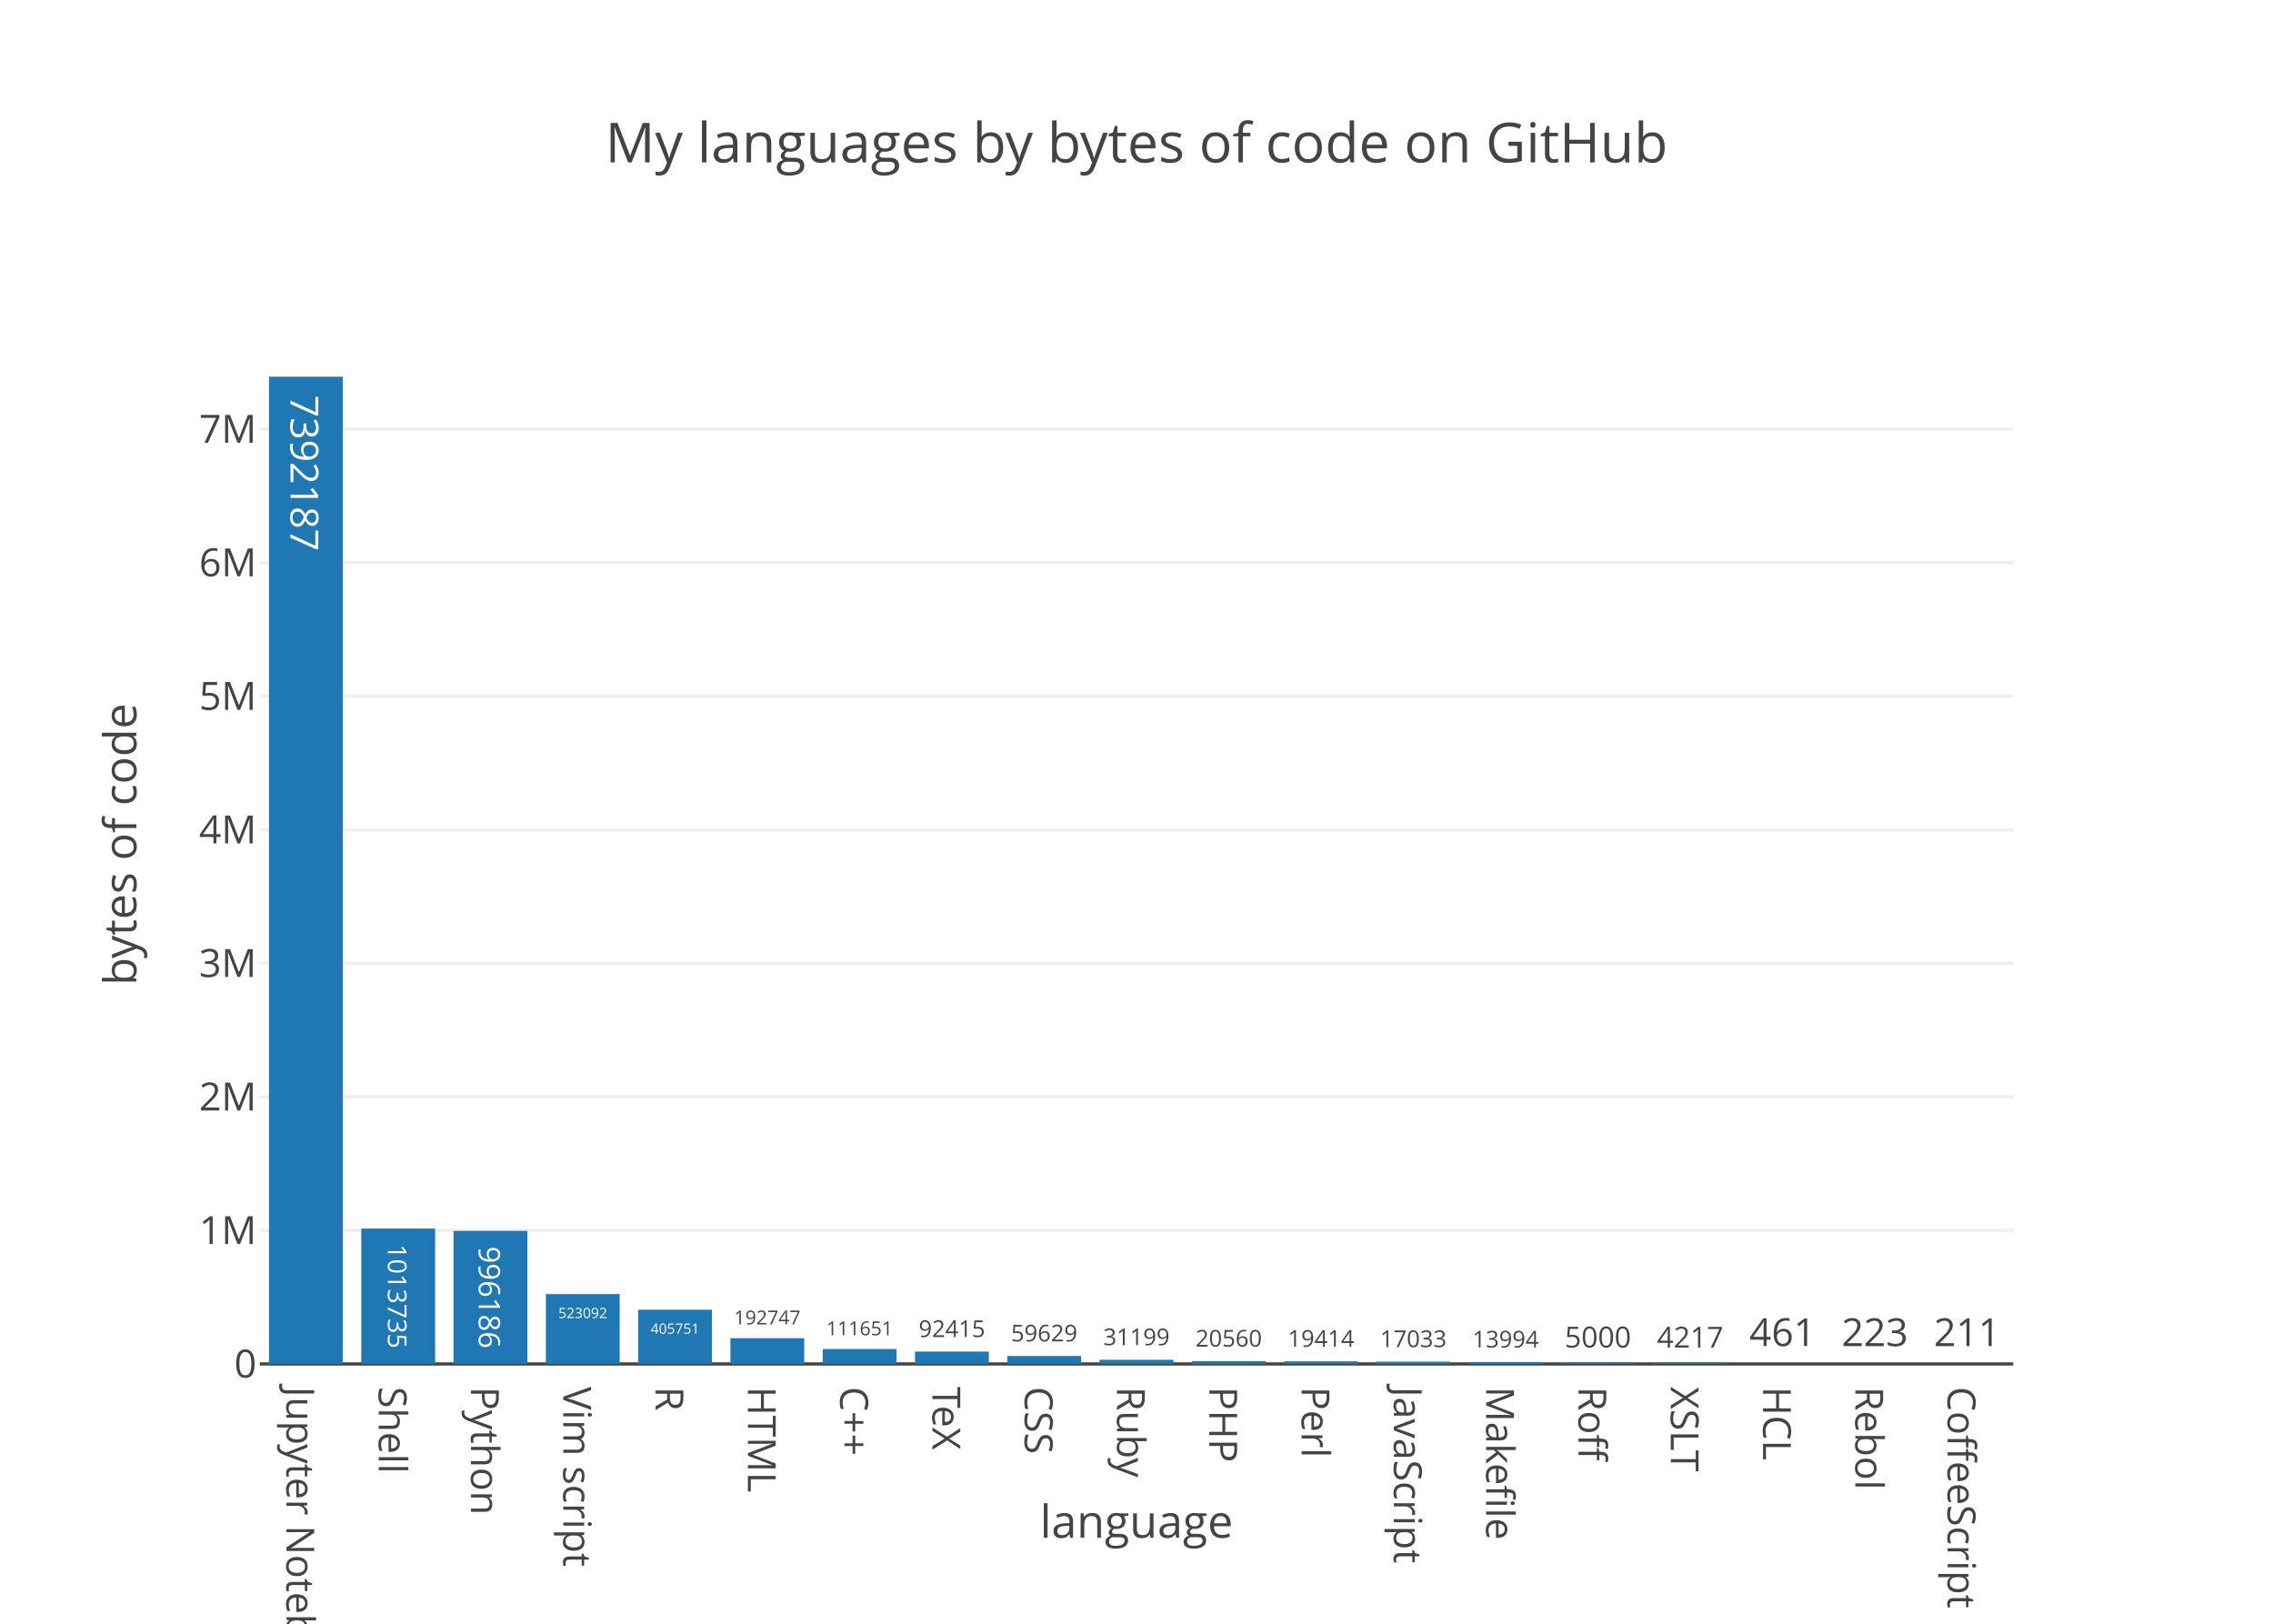
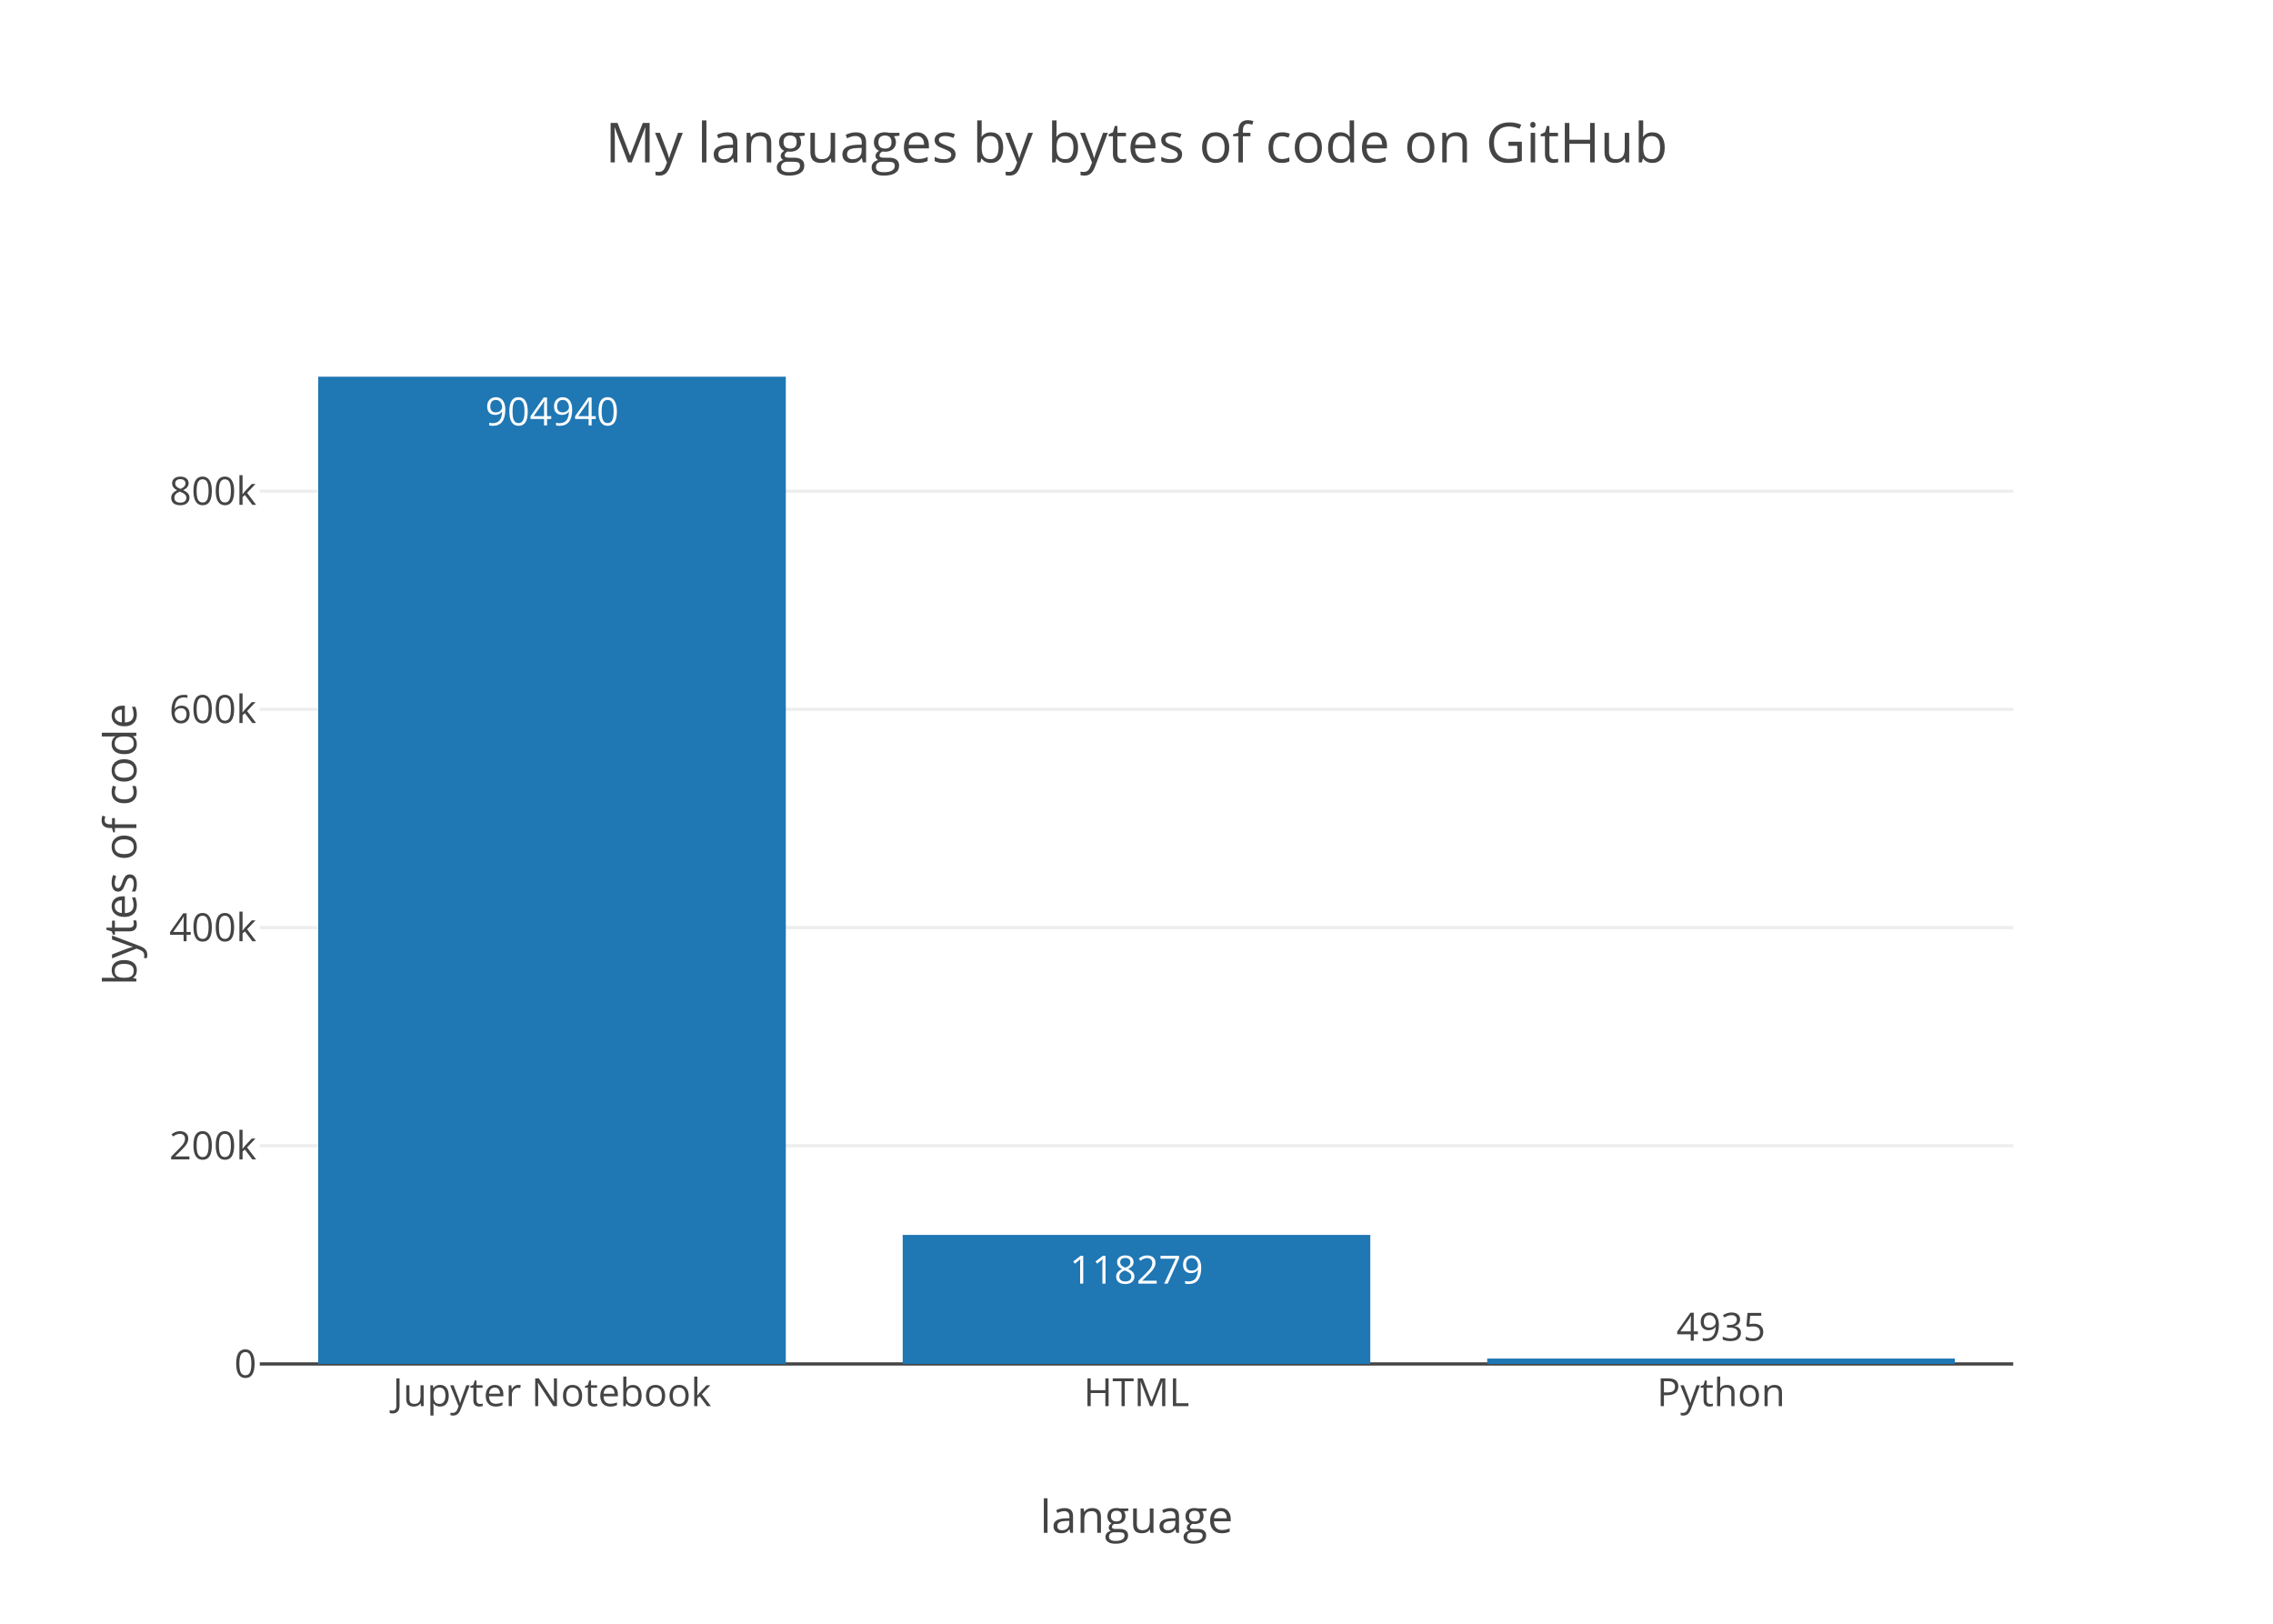
<svg xmlns="http://www.w3.org/2000/svg" class="main-svg" width="700" height="500" viewBox="0 0 700 500">
  <rect x="0" y="0" width="700" height="500" style="fill: rgb(255, 255, 255); fill-opacity: 1;" />
-   <defs id="defs-edd738">
+   <defs id="defs-8bdf5d">
    <g class="clips">
-       <clipPath id="clipedd738xyplot" class="plotclip">
+       <clipPath id="clip8bdf5dxyplot" class="plotclip">
        <rect width="540" height="320" />
      </clipPath>
-       <clipPath class="axesclip" id="clipedd738x">
+       <clipPath class="axesclip" id="clip8bdf5dx">
        <rect x="80" y="0" width="540" height="500" />
      </clipPath>
-       <clipPath class="axesclip" id="clipedd738y">
+       <clipPath class="axesclip" id="clip8bdf5dy">
        <rect x="0" y="100" width="700" height="320" />
      </clipPath>
-       <clipPath class="axesclip" id="clipedd738xy">
+       <clipPath class="axesclip" id="clip8bdf5dxy">
        <rect x="80" y="100" width="540" height="320" />
      </clipPath>
    </g>
    <g class="gradients" />
  </defs>
  <g class="bglayer" />
  <g class="layer-below">
    <g class="imagelayer" />
    <g class="shapelayer" />
  </g>
  <g class="cartesianlayer">
    <g class="subplot xy">
      <g class="layer-subplot">
        <g class="shapelayer" />
        <g class="imagelayer" />
      </g>
      <g class="gridlayer">
        <g class="x" />
        <g class="y">
-           <path class="ygrid crisp" transform="translate(0,378.88)" d="M80,0h540" style="stroke: rgb(238, 238, 238); stroke-opacity: 1; stroke-width: 1px;" />
-           <path class="ygrid crisp" transform="translate(0,337.75)" d="M80,0h540" style="stroke: rgb(238, 238, 238); stroke-opacity: 1; stroke-width: 1px;" />
-           <path class="ygrid crisp" transform="translate(0,296.63)" d="M80,0h540" style="stroke: rgb(238, 238, 238); stroke-opacity: 1; stroke-width: 1px;" />
-           <path class="ygrid crisp" transform="translate(0,255.5)" d="M80,0h540" style="stroke: rgb(238, 238, 238); stroke-opacity: 1; stroke-width: 1px;" />
-           <path class="ygrid crisp" transform="translate(0,214.38)" d="M80,0h540" style="stroke: rgb(238, 238, 238); stroke-opacity: 1; stroke-width: 1px;" />
-           <path class="ygrid crisp" transform="translate(0,173.25)" d="M80,0h540" style="stroke: rgb(238, 238, 238); stroke-opacity: 1; stroke-width: 1px;" />
-           <path class="ygrid crisp" transform="translate(0,132.13)" d="M80,0h540" style="stroke: rgb(238, 238, 238); stroke-opacity: 1; stroke-width: 1px;" />
+           <path class="ygrid crisp" transform="translate(0,352.81)" d="M80,0h540" style="stroke: rgb(238, 238, 238); stroke-opacity: 1; stroke-width: 1px;" />
+           <path class="ygrid crisp" transform="translate(0,285.63)" d="M80,0h540" style="stroke: rgb(238, 238, 238); stroke-opacity: 1; stroke-width: 1px;" />
+           <path class="ygrid crisp" transform="translate(0,218.44)" d="M80,0h540" style="stroke: rgb(238, 238, 238); stroke-opacity: 1; stroke-width: 1px;" />
+           <path class="ygrid crisp" transform="translate(0,151.25)" d="M80,0h540" style="stroke: rgb(238, 238, 238); stroke-opacity: 1; stroke-width: 1px;" />
        </g>
      </g>
      <g class="zerolinelayer">
        <path class="yzl zl crisp" transform="translate(0,420)" d="M80,0h540" style="stroke: rgb(68, 68, 68); stroke-opacity: 1; stroke-width: 1px;" />
      </g>
      <path class="xlines-below" />
      <path class="ylines-below" />
      <g class="overlines-below" />
      <g class="xaxislayer-below" />
      <g class="yaxislayer-below" />
      <g class="overaxes-below" />
-       <g class="plot" transform="translate(80, 100)" clip-path="url('#clipedd738xyplot')">
+       <g class="plot" transform="translate(80, 100)" clip-path="url('#clip8bdf5dxyplot')">
        <g class="barlayer mlayer">
          <g class="trace bars" style="opacity: 1;">
            <g class="points">
              <g class="point">
-                 <path d="M2.84,320V16H25.58V320Z" style="vector-effect: non-scaling-stroke; opacity: 1; stroke-width: 0px; fill: rgb(31, 119, 180); fill-opacity: 1;" />
-                 <text class="bartext bartext-inside" transform="translate(14.20219 50.44531)rotate(90 0.0078125 -4.75) " text-anchor="middle" data-notex="1" x="0" y="0" style="font-family: 'Open Sans', verdana, arial, sans-serif; font-size: 12px; fill: rgb(255, 255, 255); fill-opacity: 1; white-space: pre;">7392187</text>
+                 <path d="M18,320V16H162V320Z" style="vector-effect: non-scaling-stroke; opacity: 1; stroke-width: 0px; fill: rgb(31, 119, 180); fill-opacity: 1;" />
+                 <text class="bartext bartext-inside" transform="translate(89.99219 31)" text-anchor="middle" data-notex="1" x="0" y="0" style="font-family: 'Open Sans', verdana, arial, sans-serif; font-size: 12px; fill: rgb(255, 255, 255); fill-opacity: 1; white-space: pre;">904940</text>
              </g>
              <g class="point">
-                 <path d="M31.26,320V278.31H54V320Z" style="vector-effect: non-scaling-stroke; opacity: 1; stroke-width: 0px; fill: rgb(31, 119, 180); fill-opacity: 1;" />
-                 <text class="bartext bartext-inside" transform="translate(42.62478 302.3302)scale(0.6684694) rotate(90 0.0078125 -4.75) " text-anchor="middle" data-notex="1" x="0" y="0" style="font-family: 'Open Sans', verdana, arial, sans-serif; font-size: 12px; fill: rgb(255, 255, 255); fill-opacity: 1; white-space: pre;">1013735</text>
+                 <path d="M198,320V280.27H342V320Z" style="vector-effect: non-scaling-stroke; opacity: 1; stroke-width: 0px; fill: rgb(31, 119, 180); fill-opacity: 1;" />
+                 <text class="bartext bartext-inside" transform="translate(269.9922 295.27)" text-anchor="middle" data-notex="1" x="0" y="0" style="font-family: 'Open Sans', verdana, arial, sans-serif; font-size: 12px; fill: rgb(255, 255, 255); fill-opacity: 1; white-space: pre;">118279</text>
              </g>
              <g class="point">
-                 <path d="M59.68,320V279.03H82.42V320Z" style="vector-effect: non-scaling-stroke; opacity: 1; stroke-width: 0px; fill: rgb(31, 119, 180); fill-opacity: 1;" />
-                 <text class="bartext bartext-inside" transform="translate(71.04403 303.1445)scale(0.7641106) rotate(90 0.0078125 -4.75) " text-anchor="middle" data-notex="1" x="0" y="0" style="font-family: 'Open Sans', verdana, arial, sans-serif; font-size: 12px; fill: rgb(255, 255, 255); fill-opacity: 1; white-space: pre;">996186</text>
-               </g>
-               <g class="point">
-                 <path d="M88.11,320V298.49H110.84V320Z" style="vector-effect: non-scaling-stroke; opacity: 1; stroke-width: 0px; fill: rgb(31, 119, 180); fill-opacity: 1;" />
-                 <text class="bartext bartext-inside" transform="translate(99.47214 305.8767)scale(0.3655582) " text-anchor="middle" data-notex="1" x="0" y="0" style="font-family: 'Open Sans', verdana, arial, sans-serif; font-size: 12px; fill: rgb(255, 255, 255); fill-opacity: 1; white-space: pre;">523092</text>
-               </g>
-               <g class="point">
-                 <path d="M116.53,320V303.31H139.26V320Z" style="vector-effect: non-scaling-stroke; opacity: 1; stroke-width: 0px; fill: rgb(31, 119, 180); fill-opacity: 1;" />
-                 <text class="bartext bartext-inside" transform="translate(127.8921 310.6967)scale(0.3655582) " text-anchor="middle" data-notex="1" x="0" y="0" style="font-family: 'Open Sans', verdana, arial, sans-serif; font-size: 12px; fill: rgb(255, 255, 255); fill-opacity: 1; white-space: pre;">405751</text>
-               </g>
-               <g class="point">
-                 <path d="M144.95,320V312.07H167.68V320Z" style="vector-effect: non-scaling-stroke; opacity: 1; stroke-width: 0px; fill: rgb(31, 119, 180); fill-opacity: 1;" />
-                 <text class="bartext bartext-outside" transform="translate(156.3111 307.8283)scale(0.496661) " text-anchor="middle" data-notex="1" x="0" y="0" style="font-family: 'Open Sans', verdana, arial, sans-serif; font-size: 12px; fill: rgb(68, 68, 68); fill-opacity: 1; white-space: pre;">192747</text>
-               </g>
-               <g class="point">
-                 <path d="M173.37,320V315.41H196.11V320Z" style="vector-effect: non-scaling-stroke; opacity: 1; stroke-width: 0px; fill: rgb(31, 119, 180); fill-opacity: 1;" />
-                 <text class="bartext bartext-outside" transform="translate(184.7361 311.1678)scale(0.4968795) " text-anchor="middle" data-notex="1" x="0" y="0" style="font-family: 'Open Sans', verdana, arial, sans-serif; font-size: 12px; fill: rgb(68, 68, 68); fill-opacity: 1; white-space: pre;">111651</text>
-               </g>
-               <g class="point">
-                 <path d="M201.79,320V316.2H224.53V320Z" style="vector-effect: non-scaling-stroke; opacity: 1; stroke-width: 0px; fill: rgb(31, 119, 180); fill-opacity: 1;" />
-                 <text class="bartext bartext-outside" transform="translate(213.1553 311.7095)scale(0.5962147) " text-anchor="middle" data-notex="1" x="0" y="0" style="font-family: 'Open Sans', verdana, arial, sans-serif; font-size: 12px; fill: rgb(68, 68, 68); fill-opacity: 1; white-space: pre;">92415</text>
-               </g>
-               <g class="point">
-                 <path d="M230.21,320V317.55H252.95V320Z" style="vector-effect: non-scaling-stroke; opacity: 1; stroke-width: 0px; fill: rgb(31, 119, 180); fill-opacity: 1;" />
-                 <text class="bartext bartext-outside" transform="translate(241.5753 313.0595)scale(0.5962147) " text-anchor="middle" data-notex="1" x="0" y="0" style="font-family: 'Open Sans', verdana, arial, sans-serif; font-size: 12px; fill: rgb(68, 68, 68); fill-opacity: 1; white-space: pre;">59629</text>
-               </g>
-               <g class="point">
-                 <path d="M258.63,320V318.72H281.37V320Z" style="vector-effect: non-scaling-stroke; opacity: 1; stroke-width: 0px; fill: rgb(31, 119, 180); fill-opacity: 1;" />
-                 <text class="bartext bartext-outside" transform="translate(269.9953 314.2295)scale(0.5962147) " text-anchor="middle" data-notex="1" x="0" y="0" style="font-family: 'Open Sans', verdana, arial, sans-serif; font-size: 12px; fill: rgb(68, 68, 68); fill-opacity: 1; white-space: pre;">31199</text>
-               </g>
-               <g class="point">
-                 <path d="M287.05,320V319.15H309.79V320Z" style="vector-effect: non-scaling-stroke; opacity: 1; stroke-width: 0px; fill: rgb(31, 119, 180); fill-opacity: 1;" />
-                 <text class="bartext bartext-outside" transform="translate(298.4153 314.6595)scale(0.5962147) " text-anchor="middle" data-notex="1" x="0" y="0" style="font-family: 'Open Sans', verdana, arial, sans-serif; font-size: 12px; fill: rgb(68, 68, 68); fill-opacity: 1; white-space: pre;">20560</text>
-               </g>
-               <g class="point">
-                 <path d="M315.47,320V319.2H338.21V320Z" style="vector-effect: non-scaling-stroke; opacity: 1; stroke-width: 0px; fill: rgb(31, 119, 180); fill-opacity: 1;" />
-                 <text class="bartext bartext-outside" transform="translate(326.8353 314.7095)scale(0.5962147) " text-anchor="middle" data-notex="1" x="0" y="0" style="font-family: 'Open Sans', verdana, arial, sans-serif; font-size: 12px; fill: rgb(68, 68, 68); fill-opacity: 1; white-space: pre;">19414</text>
-               </g>
-               <g class="point">
-                 <path d="M343.89,320V319.3H366.63V320Z" style="vector-effect: non-scaling-stroke; opacity: 1; stroke-width: 0px; fill: rgb(31, 119, 180); fill-opacity: 1;" />
-                 <text class="bartext bartext-outside" transform="translate(355.2553 314.8095)scale(0.5962147) " text-anchor="middle" data-notex="1" x="0" y="0" style="font-family: 'Open Sans', verdana, arial, sans-serif; font-size: 12px; fill: rgb(68, 68, 68); fill-opacity: 1; white-space: pre;">17033</text>
-               </g>
-               <g class="point">
-                 <path d="M372.32,320V319.42H395.05V320Z" style="vector-effect: non-scaling-stroke; opacity: 1; stroke-width: 0px; fill: rgb(31, 119, 180); fill-opacity: 1;" />
-                 <text class="bartext bartext-outside" transform="translate(383.6803 314.9301)scale(0.5959525) " text-anchor="middle" data-notex="1" x="0" y="0" style="font-family: 'Open Sans', verdana, arial, sans-serif; font-size: 12px; fill: rgb(68, 68, 68); fill-opacity: 1; white-space: pre;">13994</text>
-               </g>
-               <g class="point">
-                 <path d="M400.74,320V319.79H423.47V320Z" style="vector-effect: non-scaling-stroke; opacity: 1; stroke-width: 0px; fill: rgb(31, 119, 180); fill-opacity: 1;" />
-                 <text class="bartext bartext-outside" transform="translate(412.0992 314.9278)scale(0.7448643) " text-anchor="middle" data-notex="1" x="0" y="0" style="font-family: 'Open Sans', verdana, arial, sans-serif; font-size: 12px; fill: rgb(68, 68, 68); fill-opacity: 1; white-space: pre;">5000</text>
-               </g>
-               <g class="point">
-                 <path d="M429.16,320V319.83H451.89V320Z" style="vector-effect: non-scaling-stroke; opacity: 1; stroke-width: 0px; fill: rgb(31, 119, 180); fill-opacity: 1;" />
-                 <text class="bartext bartext-outside" transform="translate(440.5192 314.9678)scale(0.7448643) " text-anchor="middle" data-notex="1" x="0" y="0" style="font-family: 'Open Sans', verdana, arial, sans-serif; font-size: 12px; fill: rgb(68, 68, 68); fill-opacity: 1; white-space: pre;">4217</text>
-               </g>
-               <g class="point">
-                 <path d="M457.58,320V319.98H480.32V320Z" style="vector-effect: non-scaling-stroke; opacity: 1; stroke-width: 0px; fill: rgb(31, 119, 180); fill-opacity: 1;" />
-                 <text class="bartext bartext-outside" transform="translate(468.95 314.4948)scale(0.9940984) " text-anchor="middle" data-notex="1" x="0" y="0" style="font-family: 'Open Sans', verdana, arial, sans-serif; font-size: 12px; fill: rgb(68, 68, 68); fill-opacity: 1; white-space: pre;">461</text>
-               </g>
-               <g class="point">
-                 <path d="M486,320V319.99H508.74V320Z" style="vector-effect: non-scaling-stroke; opacity: 1; stroke-width: 0px; fill: rgb(31, 119, 180); fill-opacity: 1;" />
-                 <text class="bartext bartext-outside" transform="translate(497.37 314.5048)scale(0.9940984) " text-anchor="middle" data-notex="1" x="0" y="0" style="font-family: 'Open Sans', verdana, arial, sans-serif; font-size: 12px; fill: rgb(68, 68, 68); fill-opacity: 1; white-space: pre;">223</text>
-               </g>
-               <g class="point">
-                 <path d="M514.42,320V319.99H537.16V320Z" style="vector-effect: non-scaling-stroke; opacity: 1; stroke-width: 0px; fill: rgb(31, 119, 180); fill-opacity: 1;" />
-                 <text class="bartext bartext-outside" transform="translate(525.79 314.5048)scale(0.9940984) " text-anchor="middle" data-notex="1" x="0" y="0" style="font-family: 'Open Sans', verdana, arial, sans-serif; font-size: 12px; fill: rgb(68, 68, 68); fill-opacity: 1; white-space: pre;">211</text>
+                 <path d="M378,320V318.34H522V320Z" style="vector-effect: non-scaling-stroke; opacity: 1; stroke-width: 0px; fill: rgb(31, 119, 180); fill-opacity: 1;" />
+                 <text class="bartext bartext-outside" transform="translate(449.9922 312.84)" text-anchor="middle" data-notex="1" x="0" y="0" style="font-family: 'Open Sans', verdana, arial, sans-serif; font-size: 12px; fill: rgb(68, 68, 68); fill-opacity: 1; white-space: pre;">4935</text>
              </g>
            </g>
          </g>
        </g>
      </g>
      <g class="overplot" />
      <path class="xlines-above crisp" d="M0,0" style="fill: none;" />
      <path class="ylines-above crisp" d="M0,0" style="fill: none;" />
      <g class="overlines-above" />
      <g class="xaxislayer-above">
        <g class="xtick">
-           <text text-anchor="start" x="0" y="433" transform="translate(94.21,0) rotate(90,0,427)" style="font-family: 'Open Sans', verdana, arial, sans-serif; font-size: 12px; fill: rgb(68, 68, 68); fill-opacity: 1; white-space: pre;">Jupyter Notebook</text>
+           <text text-anchor="middle" x="0" y="433" transform="translate(170,0)" style="font-family: 'Open Sans', verdana, arial, sans-serif; font-size: 12px; fill: rgb(68, 68, 68); fill-opacity: 1; white-space: pre;">Jupyter Notebook</text>
        </g>
        <g class="xtick">
-           <text text-anchor="start" x="0" y="433" transform="translate(122.63,0) rotate(90,0,427)" style="font-family: 'Open Sans', verdana, arial, sans-serif; font-size: 12px; fill: rgb(68, 68, 68); fill-opacity: 1; white-space: pre;">Shell</text>
+           <text text-anchor="middle" x="0" y="433" transform="translate(350,0)" style="font-family: 'Open Sans', verdana, arial, sans-serif; font-size: 12px; fill: rgb(68, 68, 68); fill-opacity: 1; white-space: pre;">HTML</text>
        </g>
        <g class="xtick">
-           <text text-anchor="start" x="0" y="433" transform="translate(151.05,0) rotate(90,0,427)" style="font-family: 'Open Sans', verdana, arial, sans-serif; font-size: 12px; fill: rgb(68, 68, 68); fill-opacity: 1; white-space: pre;">Python</text>
-         </g>
-         <g class="xtick">
-           <text text-anchor="start" x="0" y="433" transform="translate(179.47,0) rotate(90,0,427)" style="font-family: 'Open Sans', verdana, arial, sans-serif; font-size: 12px; fill: rgb(68, 68, 68); fill-opacity: 1; white-space: pre;">Vim script</text>
-         </g>
-         <g class="xtick">
-           <text text-anchor="start" x="0" y="433" transform="translate(207.89,0) rotate(90,0,427)" style="font-family: 'Open Sans', verdana, arial, sans-serif; font-size: 12px; fill: rgb(68, 68, 68); fill-opacity: 1; white-space: pre;">R</text>
-         </g>
-         <g class="xtick">
-           <text text-anchor="start" x="0" y="433" transform="translate(236.32,0) rotate(90,0,427)" style="font-family: 'Open Sans', verdana, arial, sans-serif; font-size: 12px; fill: rgb(68, 68, 68); fill-opacity: 1; white-space: pre;">HTML</text>
-         </g>
-         <g class="xtick">
-           <text text-anchor="start" x="0" y="433" transform="translate(264.74,0) rotate(90,0,427)" style="font-family: 'Open Sans', verdana, arial, sans-serif; font-size: 12px; fill: rgb(68, 68, 68); fill-opacity: 1; white-space: pre;">C++</text>
-         </g>
-         <g class="xtick">
-           <text text-anchor="start" x="0" y="433" transform="translate(293.16,0) rotate(90,0,427)" style="font-family: 'Open Sans', verdana, arial, sans-serif; font-size: 12px; fill: rgb(68, 68, 68); fill-opacity: 1; white-space: pre;">TeX</text>
-         </g>
-         <g class="xtick">
-           <text text-anchor="start" x="0" y="433" transform="translate(321.58,0) rotate(90,0,427)" style="font-family: 'Open Sans', verdana, arial, sans-serif; font-size: 12px; fill: rgb(68, 68, 68); fill-opacity: 1; white-space: pre;">CSS</text>
-         </g>
-         <g class="xtick">
-           <text text-anchor="start" x="0" y="433" transform="translate(350,0) rotate(90,0,427)" style="font-family: 'Open Sans', verdana, arial, sans-serif; font-size: 12px; fill: rgb(68, 68, 68); fill-opacity: 1; white-space: pre;">Ruby</text>
-         </g>
-         <g class="xtick">
-           <text text-anchor="start" x="0" y="433" transform="translate(378.42,0) rotate(90,0,427)" style="font-family: 'Open Sans', verdana, arial, sans-serif; font-size: 12px; fill: rgb(68, 68, 68); fill-opacity: 1; white-space: pre;">PHP</text>
-         </g>
-         <g class="xtick">
-           <text text-anchor="start" x="0" y="433" transform="translate(406.84,0) rotate(90,0,427)" style="font-family: 'Open Sans', verdana, arial, sans-serif; font-size: 12px; fill: rgb(68, 68, 68); fill-opacity: 1; white-space: pre;">Perl</text>
-         </g>
-         <g class="xtick">
-           <text text-anchor="start" x="0" y="433" transform="translate(435.26,0) rotate(90,0,427)" style="font-family: 'Open Sans', verdana, arial, sans-serif; font-size: 12px; fill: rgb(68, 68, 68); fill-opacity: 1; white-space: pre;">JavaScript</text>
-         </g>
-         <g class="xtick">
-           <text text-anchor="start" x="0" y="433" transform="translate(463.68,0) rotate(90,0,427)" style="font-family: 'Open Sans', verdana, arial, sans-serif; font-size: 12px; fill: rgb(68, 68, 68); fill-opacity: 1; white-space: pre;">Makefile</text>
-         </g>
-         <g class="xtick">
-           <text text-anchor="start" x="0" y="433" transform="translate(492.11,0) rotate(90,0,427)" style="font-family: 'Open Sans', verdana, arial, sans-serif; font-size: 12px; fill: rgb(68, 68, 68); fill-opacity: 1; white-space: pre;">Roff</text>
-         </g>
-         <g class="xtick">
-           <text text-anchor="start" x="0" y="433" transform="translate(520.53,0) rotate(90,0,427)" style="font-family: 'Open Sans', verdana, arial, sans-serif; font-size: 12px; fill: rgb(68, 68, 68); fill-opacity: 1; white-space: pre;">XSLT</text>
-         </g>
-         <g class="xtick">
-           <text text-anchor="start" x="0" y="433" transform="translate(548.95,0) rotate(90,0,427)" style="font-family: 'Open Sans', verdana, arial, sans-serif; font-size: 12px; fill: rgb(68, 68, 68); fill-opacity: 1; white-space: pre;">HCL</text>
-         </g>
-         <g class="xtick">
-           <text text-anchor="start" x="0" y="433" transform="translate(577.37,0) rotate(90,0,427)" style="font-family: 'Open Sans', verdana, arial, sans-serif; font-size: 12px; fill: rgb(68, 68, 68); fill-opacity: 1; white-space: pre;">Rebol</text>
-         </g>
-         <g class="xtick">
-           <text text-anchor="start" x="0" y="433" transform="translate(605.79,0) rotate(90,0,427)" style="font-family: 'Open Sans', verdana, arial, sans-serif; font-size: 12px; fill: rgb(68, 68, 68); fill-opacity: 1; white-space: pre;">CoffeeScript</text>
+           <text text-anchor="middle" x="0" y="433" transform="translate(530,0)" style="font-family: 'Open Sans', verdana, arial, sans-serif; font-size: 12px; fill: rgb(68, 68, 68); fill-opacity: 1; white-space: pre;">Python</text>
        </g>
      </g>
      <g class="yaxislayer-above">
        <g class="ytick">
          <text text-anchor="end" x="79" y="4.2" transform="translate(0,420)" style="font-family: 'Open Sans', verdana, arial, sans-serif; font-size: 12px; fill: rgb(68, 68, 68); fill-opacity: 1; white-space: pre;">0</text>
        </g>
        <g class="ytick">
-           <text text-anchor="end" x="79" y="4.2" transform="translate(0,378.88)" style="font-family: 'Open Sans', verdana, arial, sans-serif; font-size: 12px; fill: rgb(68, 68, 68); fill-opacity: 1; white-space: pre;">1M</text>
+           <text text-anchor="end" x="79" y="4.2" transform="translate(0,352.81)" style="font-family: 'Open Sans', verdana, arial, sans-serif; font-size: 12px; fill: rgb(68, 68, 68); fill-opacity: 1; white-space: pre;">200k</text>
        </g>
        <g class="ytick">
-           <text text-anchor="end" x="79" y="4.2" transform="translate(0,337.75)" style="font-family: 'Open Sans', verdana, arial, sans-serif; font-size: 12px; fill: rgb(68, 68, 68); fill-opacity: 1; white-space: pre;">2M</text>
+           <text text-anchor="end" x="79" y="4.2" transform="translate(0,285.63)" style="font-family: 'Open Sans', verdana, arial, sans-serif; font-size: 12px; fill: rgb(68, 68, 68); fill-opacity: 1; white-space: pre;">400k</text>
        </g>
        <g class="ytick">
-           <text text-anchor="end" x="79" y="4.2" transform="translate(0,296.63)" style="font-family: 'Open Sans', verdana, arial, sans-serif; font-size: 12px; fill: rgb(68, 68, 68); fill-opacity: 1; white-space: pre;">3M</text>
+           <text text-anchor="end" x="79" y="4.2" transform="translate(0,218.44)" style="font-family: 'Open Sans', verdana, arial, sans-serif; font-size: 12px; fill: rgb(68, 68, 68); fill-opacity: 1; white-space: pre;">600k</text>
        </g>
        <g class="ytick">
-           <text text-anchor="end" x="79" y="4.2" transform="translate(0,255.5)" style="font-family: 'Open Sans', verdana, arial, sans-serif; font-size: 12px; fill: rgb(68, 68, 68); fill-opacity: 1; white-space: pre;">4M</text>
-         </g>
-         <g class="ytick">
-           <text text-anchor="end" x="79" y="4.2" transform="translate(0,214.38)" style="font-family: 'Open Sans', verdana, arial, sans-serif; font-size: 12px; fill: rgb(68, 68, 68); fill-opacity: 1; white-space: pre;">5M</text>
-         </g>
-         <g class="ytick">
-           <text text-anchor="end" x="79" y="4.2" transform="translate(0,173.25)" style="font-family: 'Open Sans', verdana, arial, sans-serif; font-size: 12px; fill: rgb(68, 68, 68); fill-opacity: 1; white-space: pre;">6M</text>
-         </g>
-         <g class="ytick">
-           <text text-anchor="end" x="79" y="4.2" transform="translate(0,132.13)" style="font-family: 'Open Sans', verdana, arial, sans-serif; font-size: 12px; fill: rgb(68, 68, 68); fill-opacity: 1; white-space: pre;">7M</text>
+           <text text-anchor="end" x="79" y="4.2" transform="translate(0,151.25)" style="font-family: 'Open Sans', verdana, arial, sans-serif; font-size: 12px; fill: rgb(68, 68, 68); fill-opacity: 1; white-space: pre;">800k</text>
        </g>
      </g>
      <g class="overaxes-above" />
    </g>
  </g>
  <g class="polarlayer" />
  <g class="ternarylayer" />
  <g class="geolayer" />
  <g class="pielayer" />
  <g class="sunburstlayer" />
  <g class="glimages" />
-   <defs id="topdefs-edd738">
+   <defs id="topdefs-8bdf5d">
    <g class="clips" />
  </defs>
  <g class="layer-above">
    <g class="imagelayer" />
    <g class="shapelayer" />
  </g>
  <g class="infolayer">
    <g class="g-gtitle">
      <text class="gtitle" x="350" y="50" text-anchor="middle" dy="0em" style="font-family: 'Open Sans', verdana, arial, sans-serif; font-size: 17px; fill: rgb(68, 68, 68); opacity: 1; font-weight: normal; white-space: pre;">My languages by bytes of code on GitHub</text>
    </g>
-     <g class="g-xtitle" transform="translate(0,1.515625)">
+     <g class="g-xtitle">
      <text class="xtitle" x="350" y="472" text-anchor="middle" style="font-family: 'Open Sans', verdana, arial, sans-serif; font-size: 14px; fill: rgb(68, 68, 68); opacity: 1; font-weight: normal; white-space: pre;">language</text>
    </g>
    <g class="g-ytitle">
      <text class="ytitle" transform="rotate(-90,42,260)" x="42" y="260" text-anchor="middle" style="font-family: 'Open Sans', verdana, arial, sans-serif; font-size: 14px; fill: rgb(68, 68, 68); opacity: 1; font-weight: normal; white-space: pre;">bytes of code</text>
    </g>
  </g>
</svg>
